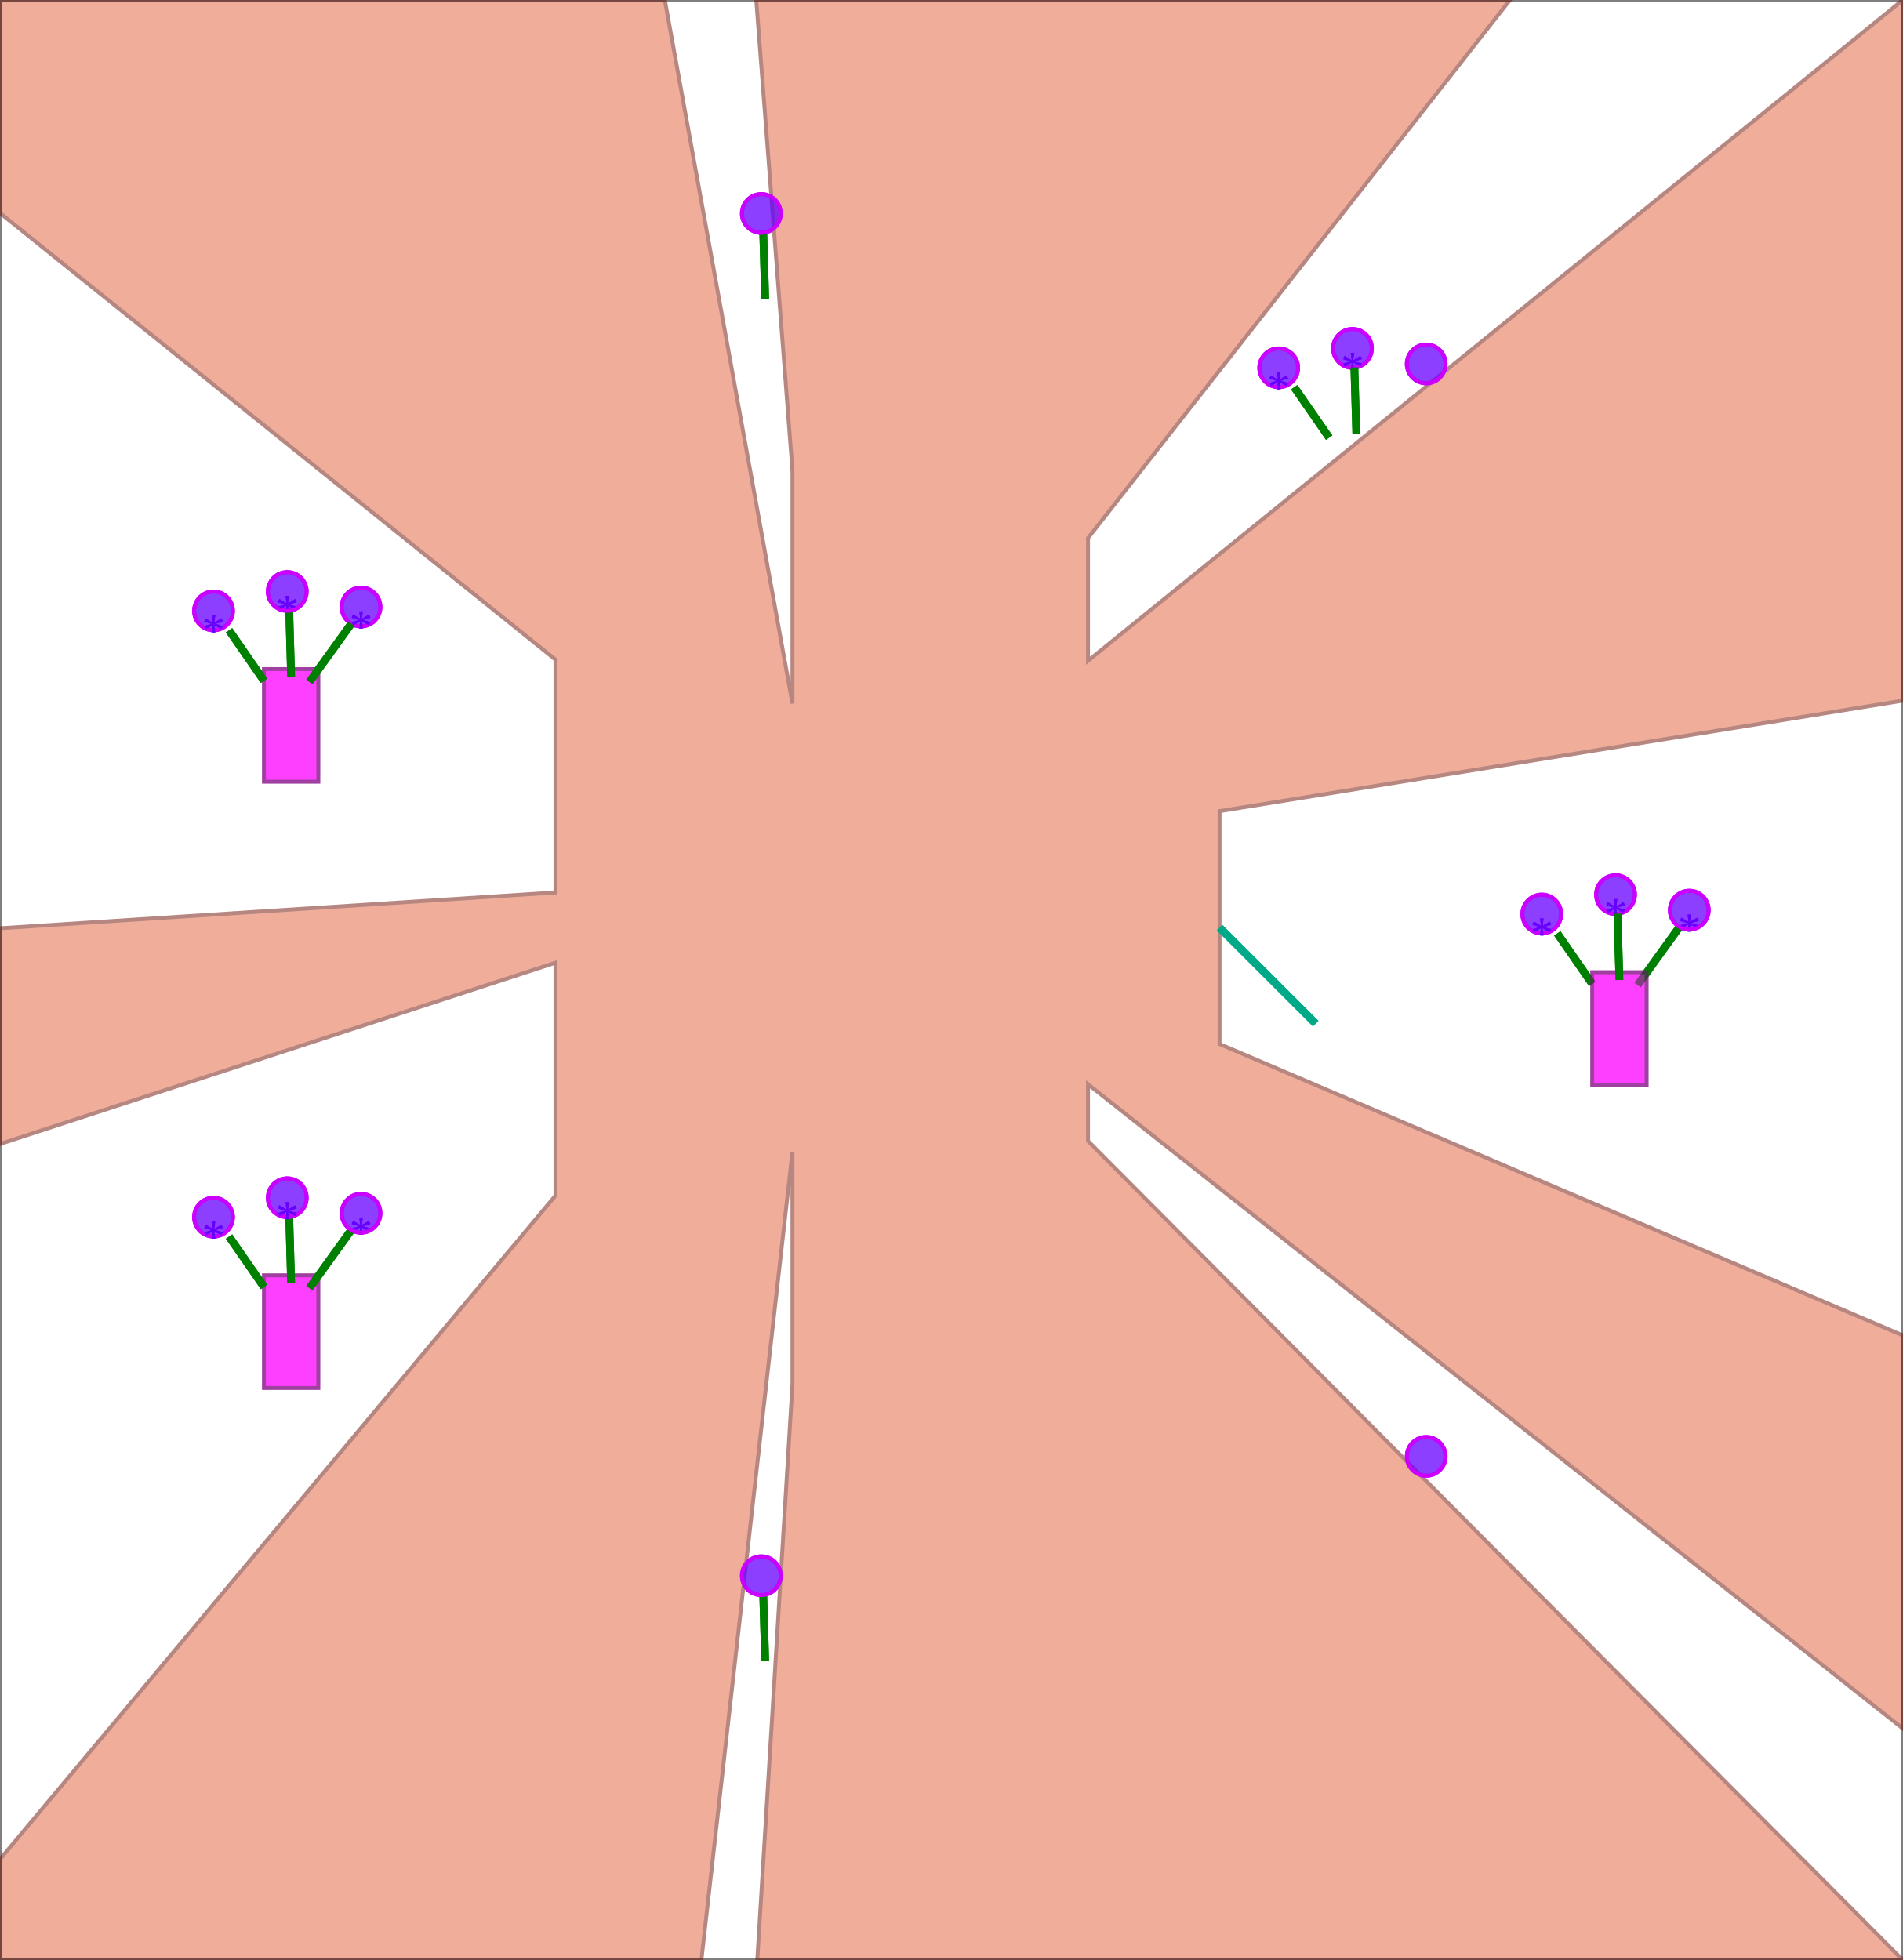
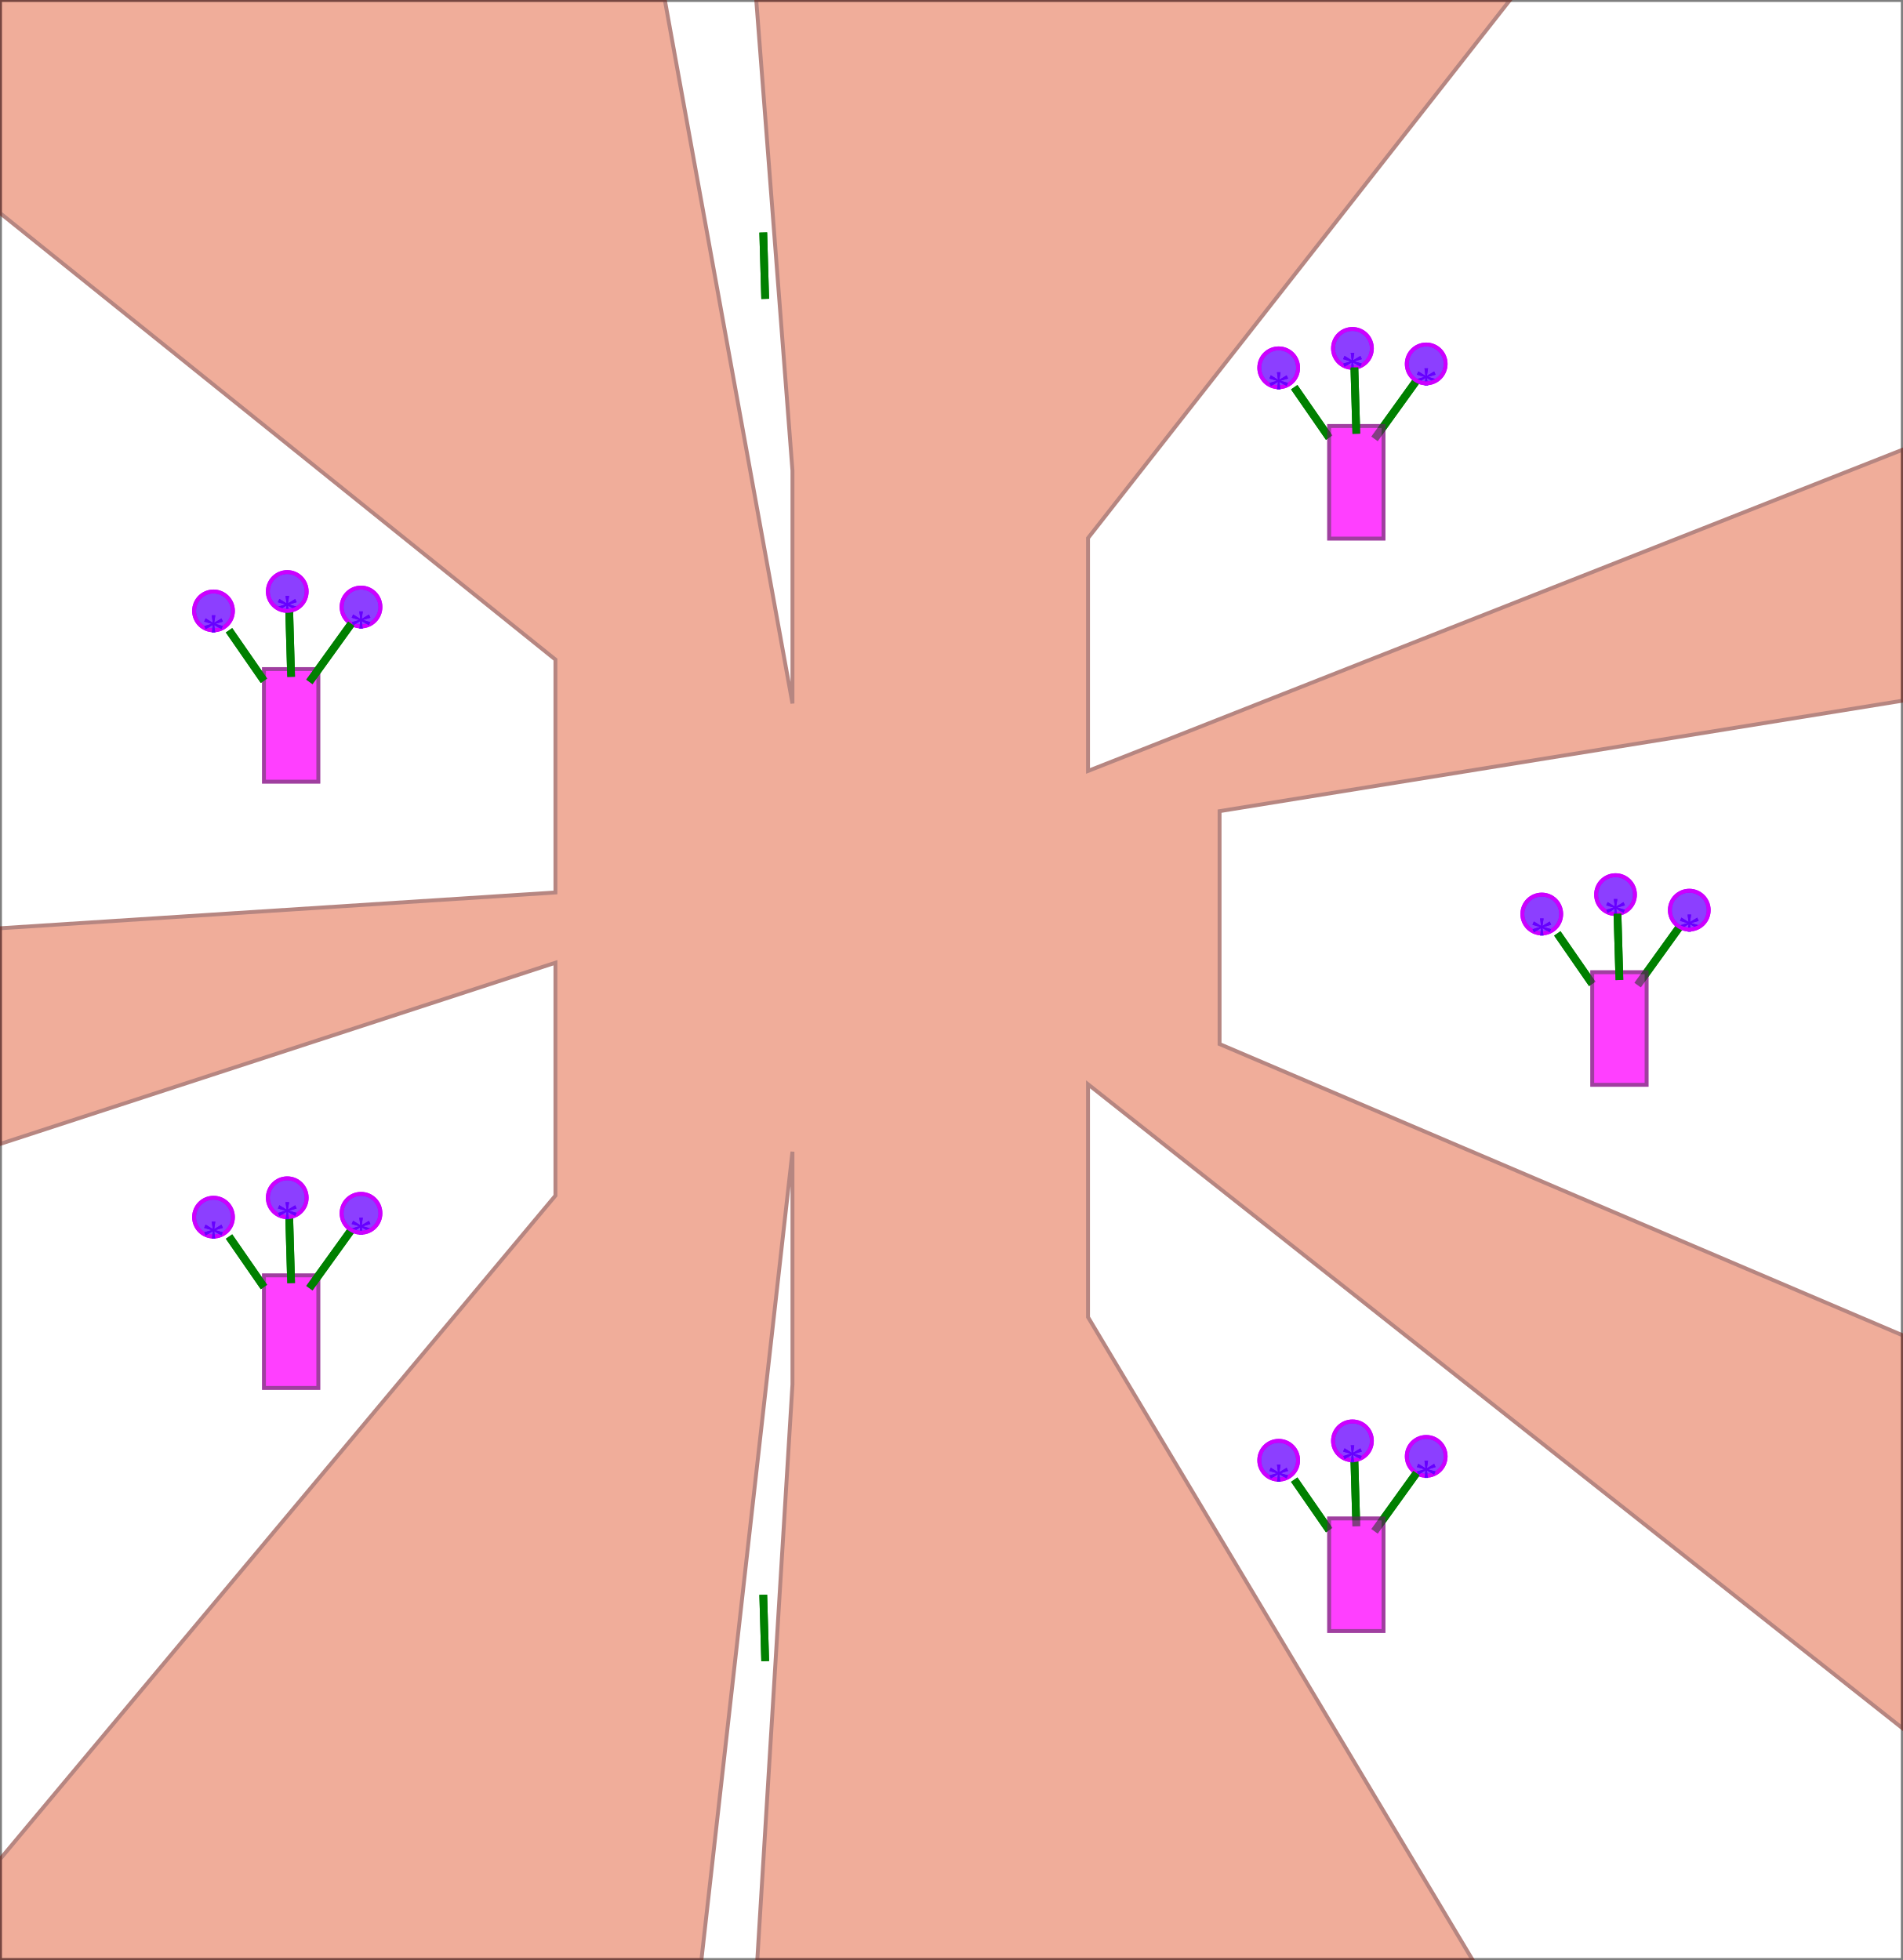
<svg xmlns="http://www.w3.org/2000/svg" version="1.1" viewBox="-12.174 -25.487 490.174 504.974">
  <rect id="-1" x="-12.174" y="-25.487" width="490.174" height="504.974" stroke="black" fill="none" opacity="0.5" />
-   <polygon points="130.91,199.99 130.91,144.45 -12.17,29.40 -12.17,-25.48 159.09,-25.49 191.97,155.75 191.97,95.77 182.64,-25.49 376.81,-25.49 268.11,113.14 268.11,144.75 478.00,-25.48 478.00,90.35 478.00,155.03 302.00,183.50 302.00,243.50 478.00,318.56 478.00,419.84 268.11,253.87 268.11,268.48 477.99,479.49 478.01,479.49 367.19,479.49 182.91,479.49 191.97,331.22 191.97,271.25 168.51,479.49 -12.17,479.49 -12.17,453.52 130.91,282.55 130.91,222.55 -12.17,269.25 -12.17,213.67 130.91,204.45 " style="fill:#e15b35ff; opacity:0.5; stroke:#6e0d04ff; stroke-width:1" />
+   <polygon points="130.91,199.99 130.91,144.45 130.91,144.45 -12.17,29.40 -12.17,-14.50 -12.17,-14.50 -12.17,-14.51 -12.17,-25.48 -12.17,-25.49 -12.17,-25.49 159.09,-25.49 159.09,-25.49 191.97,155.75 191.97,95.77 191.97,95.76 182.64,-25.49 376.81,-25.49 376.81,-25.49 268.11,113.14 268.11,134.68 268.11,134.68 268.11,134.69 268.11,144.75 268.11,144.75 268.11,144.75 268.11,173.13 268.11,173.14 478.00,90.36 478.00,155.03 478.00,155.03 302.00,183.50 302.00,243.50 302.00,243.50 478.00,318.56 478.00,419.84 478.00,419.84 268.11,253.87 268.11,268.19 268.11,268.19 268.11,268.19 268.11,268.48 268.11,268.48 268.11,268.48 268.11,313.86 268.11,313.86 367.19,479.49 182.91,479.49 182.91,479.49 191.97,331.22 191.97,271.25 191.97,271.24 168.51,479.49 -12.17,479.49 -12.17,479.49 -12.17,479.48 -12.17,453.52 -12.17,453.52 130.91,282.55 130.91,272.93 130.91,272.92 130.91,272.92 130.91,222.55 130.91,222.55 -12.17,269.25 -12.17,213.67 -12.17,213.67 130.91,204.45 130.91,199.99 " style="fill:#e15b35ff; opacity:0.5; stroke:#6e0d04ff; stroke-width:1" />
  <text id="44" x="80.826" y="296.099" text-anchor="middle" fill="#6600ff"> * </text>
+   <line id="17" x1="336.728" y1="350.63" x2="337.228" y2="367.73" stroke="#008000" stroke-width="2" />
  <rect id="35" x="55.826" y="303.099" width="14" height="29" stroke="#800080" fill="#FF00FF" opacity="0.5" />
  <line id="8" x1="420.5" y1="213.3" x2="409.7" y2="228.3" stroke="#008000" stroke-width="2" />
  <line id="57" x1="184.446" y1="34.413" x2="184.946" y2="51.513" stroke="#008000" stroke-width="2" />
  <line id="27" x1="184.446" y1="385.387" x2="184.946" y2="402.487" stroke="#008000" stroke-width="2" />
  <line id="38" x1="78.326" y1="291.399" x2="67.526" y2="306.399" stroke="#008000" stroke-width="2" />
  <circle id="39" cx="42.826" cy="288.099" r="5" stroke="#cc00ff" fill="#6600ff" fill-opacity="0.5" />
  <circle id="21" cx="355.228" cy="349.73" r="5" stroke="#cc00ff" fill="#6600ff" fill-opacity="0.5" />
+   <line id="68" x1="352.728" y1="72.57" x2="341.928" y2="87.57" stroke="#008000" stroke-width="2" />
  <line id="36" x1="46.826" y1="293.099" x2="55.826" y2="306.099" stroke="#008000" stroke-width="2" />
  <line id="6" x1="389" y1="215" x2="398" y2="228" stroke="#008000" stroke-width="2" />
-   <circle id="60" cx="183.946" cy="29.513" r="5" stroke="#cc00ff" fill="#6600ff" fill-opacity="0.5" />
  <circle id="49" cx="42.826" cy="131.901" r="5" stroke="#cc00ff" fill="#6600ff" fill-opacity="0.5" />
  <rect id="45" x="55.826" y="146.901" width="14" height="29" stroke="#800080" fill="#FF00FF" opacity="0.5" />
-   <circle id="30" cx="183.946" cy="380.487" r="5" stroke="#cc00ff" fill="#6600ff" fill-opacity="0.5" />
  <circle id="69" cx="317.228" cy="69.27" r="5" stroke="#cc00ff" fill="#6600ff" fill-opacity="0.5" />
  <text id="53" x="61.826" y="135.901" text-anchor="middle" fill="#6600ff"> * </text>
  <circle id="70" cx="336.228" cy="64.27" r="5" stroke="#cc00ff" fill="#6600ff" fill-opacity="0.5" />
+   <text id="24" x="355.228" y="358.73" text-anchor="middle" fill="#6600ff"> * </text>
  <circle id="10" cx="404" cy="205" r="5" stroke="#cc00ff" fill="#6600ff" fill-opacity="0.5" />
  <text id="73" x="336.228" y="73.27" text-anchor="middle" fill="#6600ff"> * </text>
  <line id="66" x1="321.228" y1="74.27" x2="330.228" y2="87.27" stroke="#008000" stroke-width="2" />
-   <line id="82" x1="302" y1="213.5" x2="326.759" y2="238.239" stroke="#00aa88" stroke-width="2" />
+   <circle id="19" cx="317.228" cy="350.73" r="5" stroke="#cc00ff" fill="#6600ff" fill-opacity="0.5" />
+   <text id="74" x="355.228" y="77.27" text-anchor="middle" fill="#6600ff"> * </text>
  <text id="14" x="423" y="218" text-anchor="middle" fill="#6600ff"> * </text>
  <circle id="51" cx="80.826" cy="130.901" r="5" stroke="#cc00ff" fill="#6600ff" fill-opacity="0.5" />
  <line id="46" x1="46.826" y1="136.901" x2="55.826" y2="149.901" stroke="#008000" stroke-width="2" />
+   <text id="22" x="317.228" y="359.73" text-anchor="middle" fill="#6600ff"> * </text>
  <circle id="9" cx="385" cy="210" r="5" stroke="#cc00ff" fill="#6600ff" fill-opacity="0.5" />
  <circle id="11" cx="423" cy="209" r="5" stroke="#cc00ff" fill="#6600ff" fill-opacity="0.5" />
  <text id="13" x="404" y="214" text-anchor="middle" fill="#6600ff"> * </text>
  <line id="37" x1="62.326" y1="287.999" x2="62.826" y2="305.099" stroke="#008000" stroke-width="2" />
+   <line id="18" x1="352.728" y1="354.03" x2="341.928" y2="369.03" stroke="#008000" stroke-width="2" />
+   <rect id="65" x="330.228" y="84.27" width="14" height="29" stroke="#800080" fill="#FF00FF" opacity="0.5" />
  <text id="12" x="385" y="219" text-anchor="middle" fill="#6600ff"> * </text>
  <text id="52" x="42.826" y="140.901" text-anchor="middle" fill="#6600ff"> * </text>
  <line id="47" x1="62.326" y1="131.801" x2="62.826" y2="148.901" stroke="#008000" stroke-width="2" />
  <circle id="40" cx="61.826" cy="283.099" r="5" stroke="#cc00ff" fill="#6600ff" fill-opacity="0.5" />
+   <circle id="20" cx="336.228" cy="345.73" r="5" stroke="#cc00ff" fill="#6600ff" fill-opacity="0.5" />
+   <line id="16" x1="321.228" y1="355.73" x2="330.228" y2="368.73" stroke="#008000" stroke-width="2" />
+   <rect id="15" x="330.228" y="365.73" width="14" height="29" stroke="#800080" fill="#FF00FF" opacity="0.5" />
  <text id="42" x="42.826" y="297.099" text-anchor="middle" fill="#6600ff"> * </text>
  <line id="67" x1="336.728" y1="69.17" x2="337.228" y2="86.27" stroke="#008000" stroke-width="2" />
  <text id="43" x="61.826" y="292.099" text-anchor="middle" fill="#6600ff"> * </text>
  <text id="72" x="317.228" y="78.27" text-anchor="middle" fill="#6600ff"> * </text>
  <text id="54" x="80.826" y="139.901" text-anchor="middle" fill="#6600ff"> * </text>
  <rect id="5" x="398" y="225" width="14" height="29" stroke="#800080" fill="#FF00FF" opacity="0.5" />
  <line id="7" x1="404.5" y1="209.9" x2="405" y2="227" stroke="#008000" stroke-width="2" />
  <circle id="50" cx="61.826" cy="126.901" r="5" stroke="#cc00ff" fill="#6600ff" fill-opacity="0.5" />
+   <text id="23" x="336.228" y="354.73" text-anchor="middle" fill="#6600ff"> * </text>
  <circle id="71" cx="355.228" cy="68.27" r="5" stroke="#cc00ff" fill="#6600ff" fill-opacity="0.5" />
  <circle id="41" cx="80.826" cy="287.099" r="5" stroke="#cc00ff" fill="#6600ff" fill-opacity="0.5" />
  <line id="48" x1="78.326" y1="135.201" x2="67.526" y2="150.201" stroke="#008000" stroke-width="2" />
  <text id="44" x="80.826" y="296.099" text-anchor="middle" fill="#6600ff"> * </text>
+   <line id="17" x1="336.728" y1="350.63" x2="337.228" y2="367.73" stroke="#008000" stroke-width="2" />
  <rect id="35" x="55.826" y="303.099" width="14" height="29" stroke="#800080" fill="#FF00FF" opacity="0.5" />
  <line id="8" x1="420.5" y1="213.3" x2="409.7" y2="228.3" stroke="#008000" stroke-width="2" />
  <line id="57" x1="184.446" y1="34.413" x2="184.946" y2="51.513" stroke="#008000" stroke-width="2" />
  <line id="27" x1="184.446" y1="385.387" x2="184.946" y2="402.487" stroke="#008000" stroke-width="2" />
  <line id="38" x1="78.326" y1="291.399" x2="67.526" y2="306.399" stroke="#008000" stroke-width="2" />
  <circle id="39" cx="42.826" cy="288.099" r="5" stroke="#cc00ff" fill="#6600ff" fill-opacity="0.5" />
  <circle id="21" cx="355.228" cy="349.73" r="5" stroke="#cc00ff" fill="#6600ff" fill-opacity="0.5" />
+   <line id="68" x1="352.728" y1="72.57" x2="341.928" y2="87.57" stroke="#008000" stroke-width="2" />
  <line id="36" x1="46.826" y1="293.099" x2="55.826" y2="306.099" stroke="#008000" stroke-width="2" />
  <line id="6" x1="389" y1="215" x2="398" y2="228" stroke="#008000" stroke-width="2" />
-   <circle id="60" cx="183.946" cy="29.513" r="5" stroke="#cc00ff" fill="#6600ff" fill-opacity="0.5" />
  <circle id="49" cx="42.826" cy="131.901" r="5" stroke="#cc00ff" fill="#6600ff" fill-opacity="0.5" />
  <rect id="45" x="55.826" y="146.901" width="14" height="29" stroke="#800080" fill="#FF00FF" opacity="0.5" />
-   <circle id="30" cx="183.946" cy="380.487" r="5" stroke="#cc00ff" fill="#6600ff" fill-opacity="0.5" />
  <circle id="69" cx="317.228" cy="69.27" r="5" stroke="#cc00ff" fill="#6600ff" fill-opacity="0.5" />
  <text id="53" x="61.826" y="135.901" text-anchor="middle" fill="#6600ff"> * </text>
  <circle id="70" cx="336.228" cy="64.27" r="5" stroke="#cc00ff" fill="#6600ff" fill-opacity="0.5" />
+   <text id="24" x="355.228" y="358.73" text-anchor="middle" fill="#6600ff"> * </text>
  <circle id="10" cx="404" cy="205" r="5" stroke="#cc00ff" fill="#6600ff" fill-opacity="0.5" />
  <text id="73" x="336.228" y="73.27" text-anchor="middle" fill="#6600ff"> * </text>
  <line id="66" x1="321.228" y1="74.27" x2="330.228" y2="87.27" stroke="#008000" stroke-width="2" />
-   <line id="82" x1="302" y1="213.5" x2="326.759" y2="238.239" stroke="#00aa88" stroke-width="2" />
+   <circle id="19" cx="317.228" cy="350.73" r="5" stroke="#cc00ff" fill="#6600ff" fill-opacity="0.5" />
+   <text id="74" x="355.228" y="77.27" text-anchor="middle" fill="#6600ff"> * </text>
  <text id="14" x="423" y="218" text-anchor="middle" fill="#6600ff"> * </text>
  <circle id="51" cx="80.826" cy="130.901" r="5" stroke="#cc00ff" fill="#6600ff" fill-opacity="0.5" />
  <line id="46" x1="46.826" y1="136.901" x2="55.826" y2="149.901" stroke="#008000" stroke-width="2" />
+   <text id="22" x="317.228" y="359.73" text-anchor="middle" fill="#6600ff"> * </text>
  <circle id="9" cx="385" cy="210" r="5" stroke="#cc00ff" fill="#6600ff" fill-opacity="0.5" />
  <circle id="11" cx="423" cy="209" r="5" stroke="#cc00ff" fill="#6600ff" fill-opacity="0.5" />
  <text id="13" x="404" y="214" text-anchor="middle" fill="#6600ff"> * </text>
  <line id="37" x1="62.326" y1="287.999" x2="62.826" y2="305.099" stroke="#008000" stroke-width="2" />
+   <line id="18" x1="352.728" y1="354.03" x2="341.928" y2="369.03" stroke="#008000" stroke-width="2" />
+   <rect id="65" x="330.228" y="84.27" width="14" height="29" stroke="#800080" fill="#FF00FF" opacity="0.5" />
  <text id="12" x="385" y="219" text-anchor="middle" fill="#6600ff"> * </text>
  <text id="52" x="42.826" y="140.901" text-anchor="middle" fill="#6600ff"> * </text>
  <line id="47" x1="62.326" y1="131.801" x2="62.826" y2="148.901" stroke="#008000" stroke-width="2" />
  <circle id="40" cx="61.826" cy="283.099" r="5" stroke="#cc00ff" fill="#6600ff" fill-opacity="0.5" />
+   <circle id="20" cx="336.228" cy="345.73" r="5" stroke="#cc00ff" fill="#6600ff" fill-opacity="0.5" />
+   <line id="16" x1="321.228" y1="355.73" x2="330.228" y2="368.73" stroke="#008000" stroke-width="2" />
+   <rect id="15" x="330.228" y="365.73" width="14" height="29" stroke="#800080" fill="#FF00FF" opacity="0.5" />
  <text id="42" x="42.826" y="297.099" text-anchor="middle" fill="#6600ff"> * </text>
  <line id="67" x1="336.728" y1="69.17" x2="337.228" y2="86.27" stroke="#008000" stroke-width="2" />
  <text id="43" x="61.826" y="292.099" text-anchor="middle" fill="#6600ff"> * </text>
  <text id="72" x="317.228" y="78.27" text-anchor="middle" fill="#6600ff"> * </text>
  <text id="54" x="80.826" y="139.901" text-anchor="middle" fill="#6600ff"> * </text>
  <rect id="5" x="398" y="225" width="14" height="29" stroke="#800080" fill="#FF00FF" opacity="0.5" />
  <line id="7" x1="404.5" y1="209.9" x2="405" y2="227" stroke="#008000" stroke-width="2" />
  <circle id="50" cx="61.826" cy="126.901" r="5" stroke="#cc00ff" fill="#6600ff" fill-opacity="0.5" />
+   <text id="23" x="336.228" y="354.73" text-anchor="middle" fill="#6600ff"> * </text>
  <circle id="71" cx="355.228" cy="68.27" r="5" stroke="#cc00ff" fill="#6600ff" fill-opacity="0.5" />
  <circle id="41" cx="80.826" cy="287.099" r="5" stroke="#cc00ff" fill="#6600ff" fill-opacity="0.5" />
  <line id="48" x1="78.326" y1="135.201" x2="67.526" y2="150.201" stroke="#008000" stroke-width="2" />
</svg>
